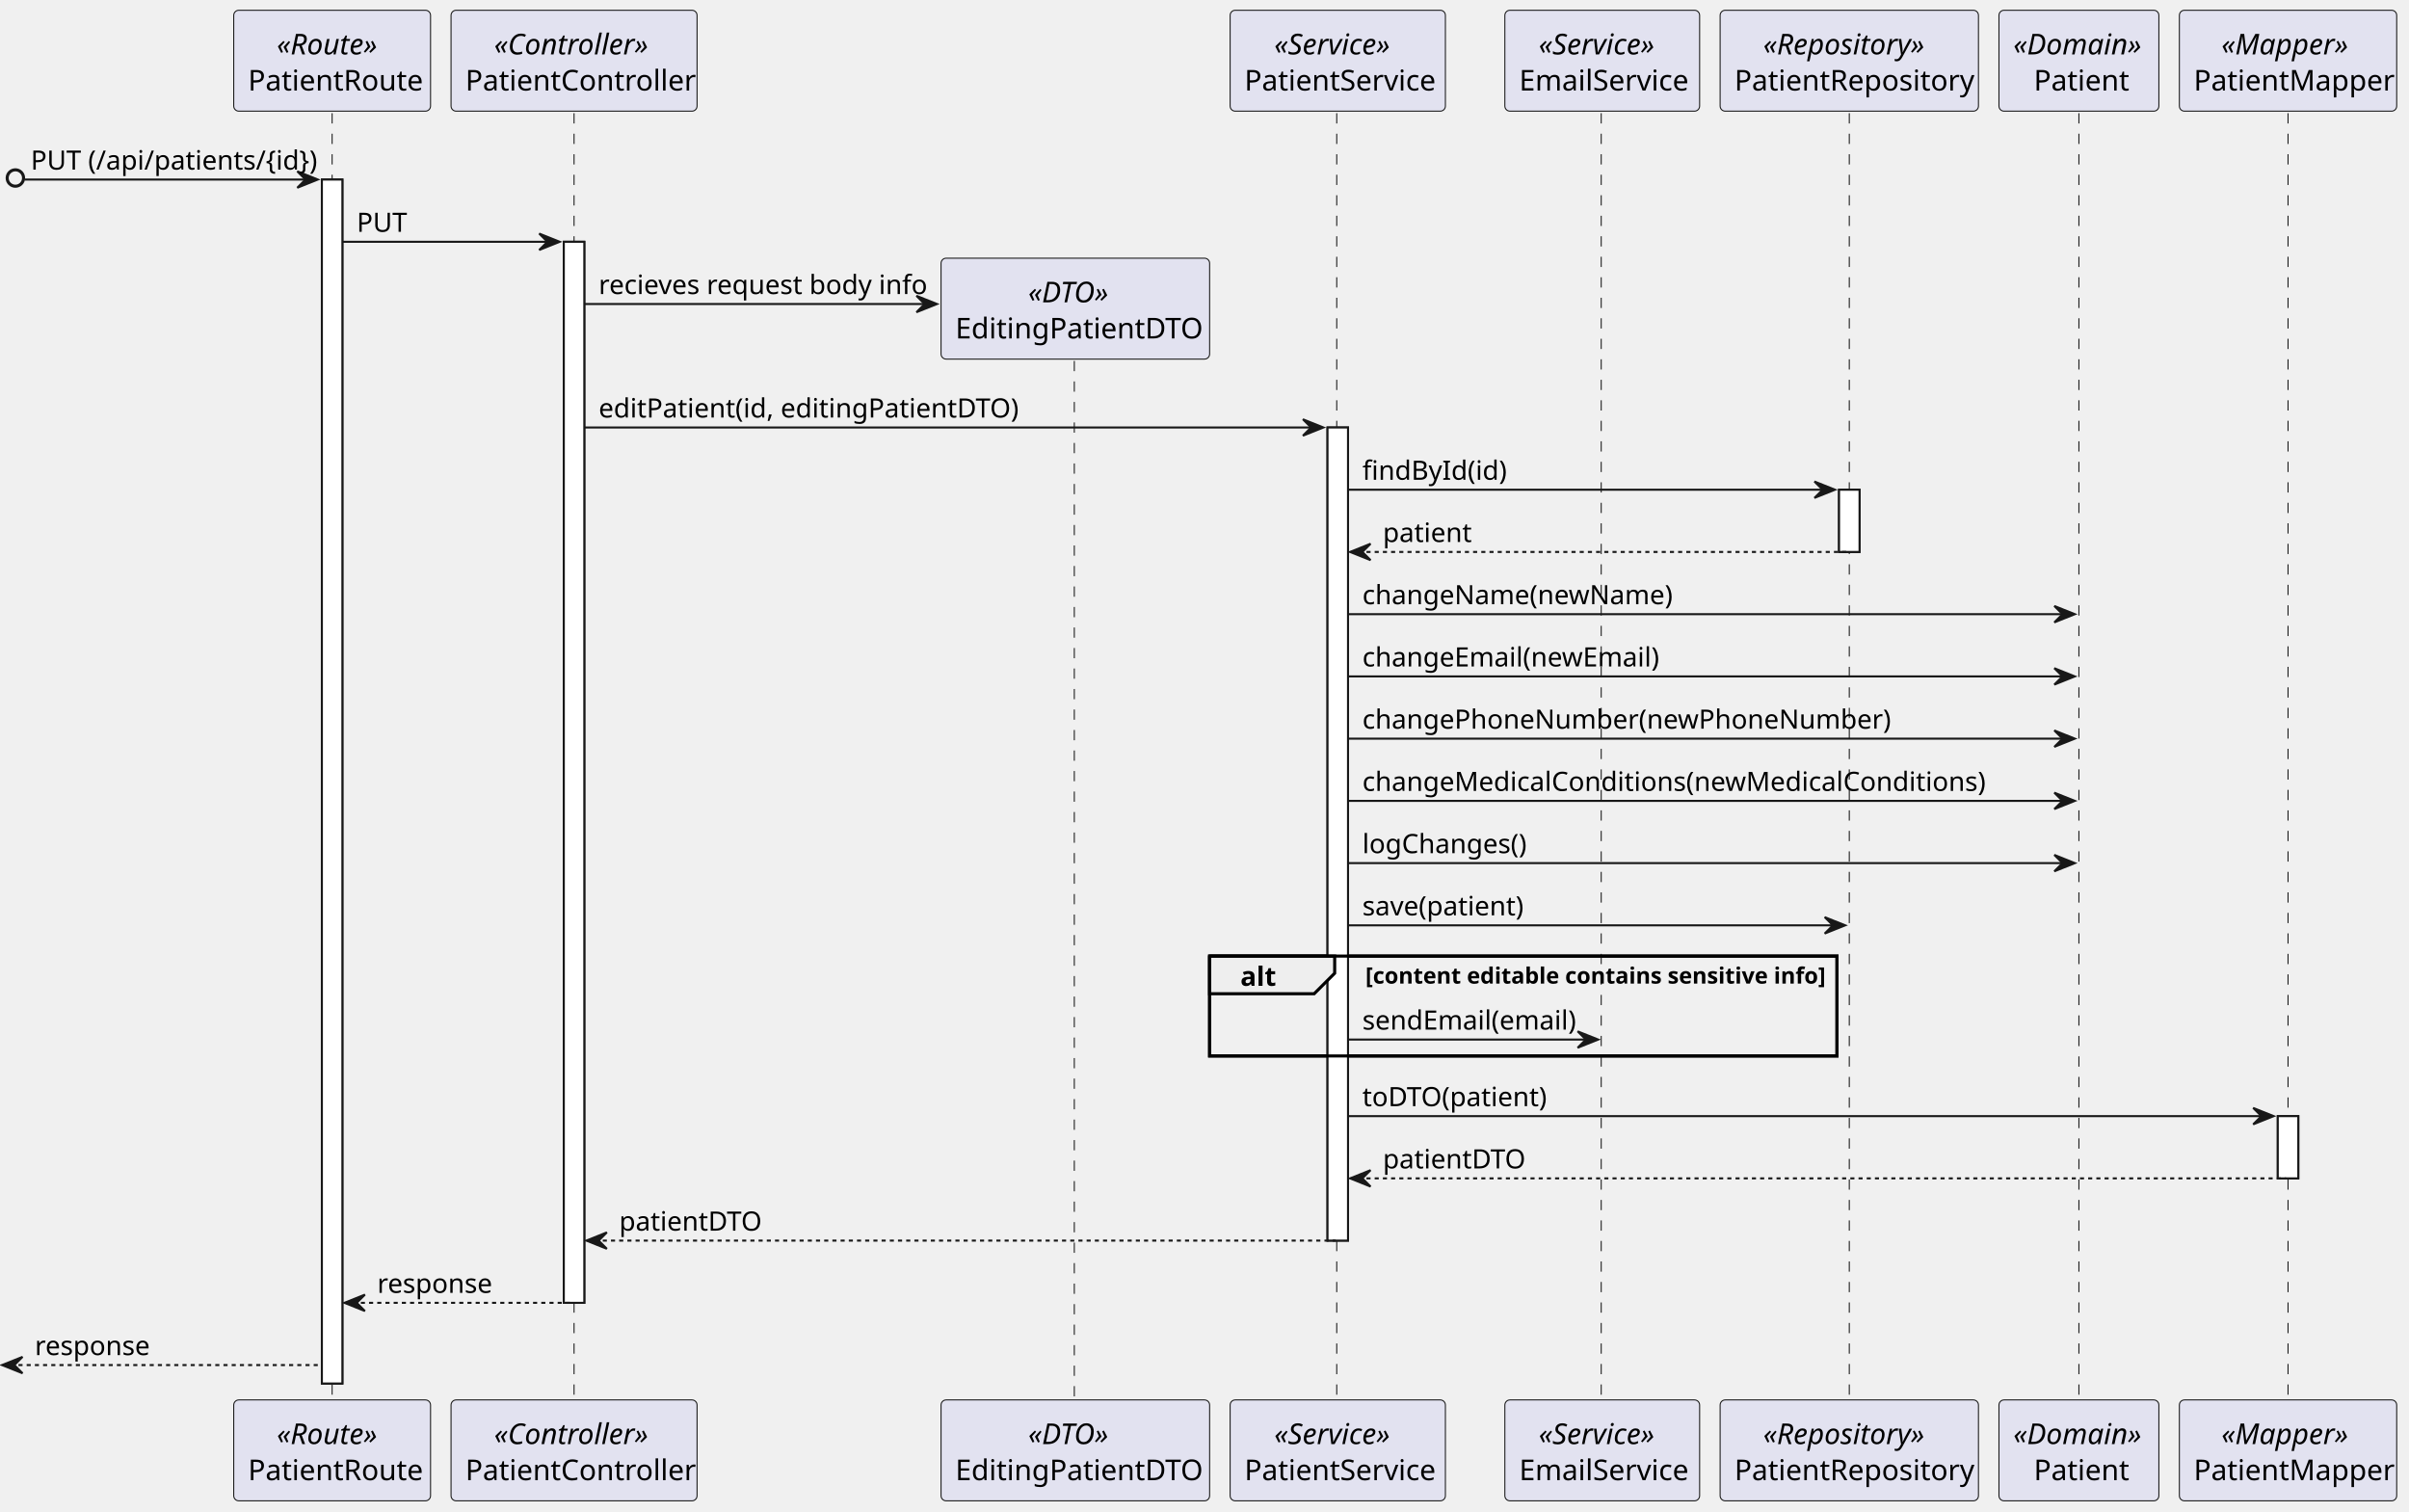
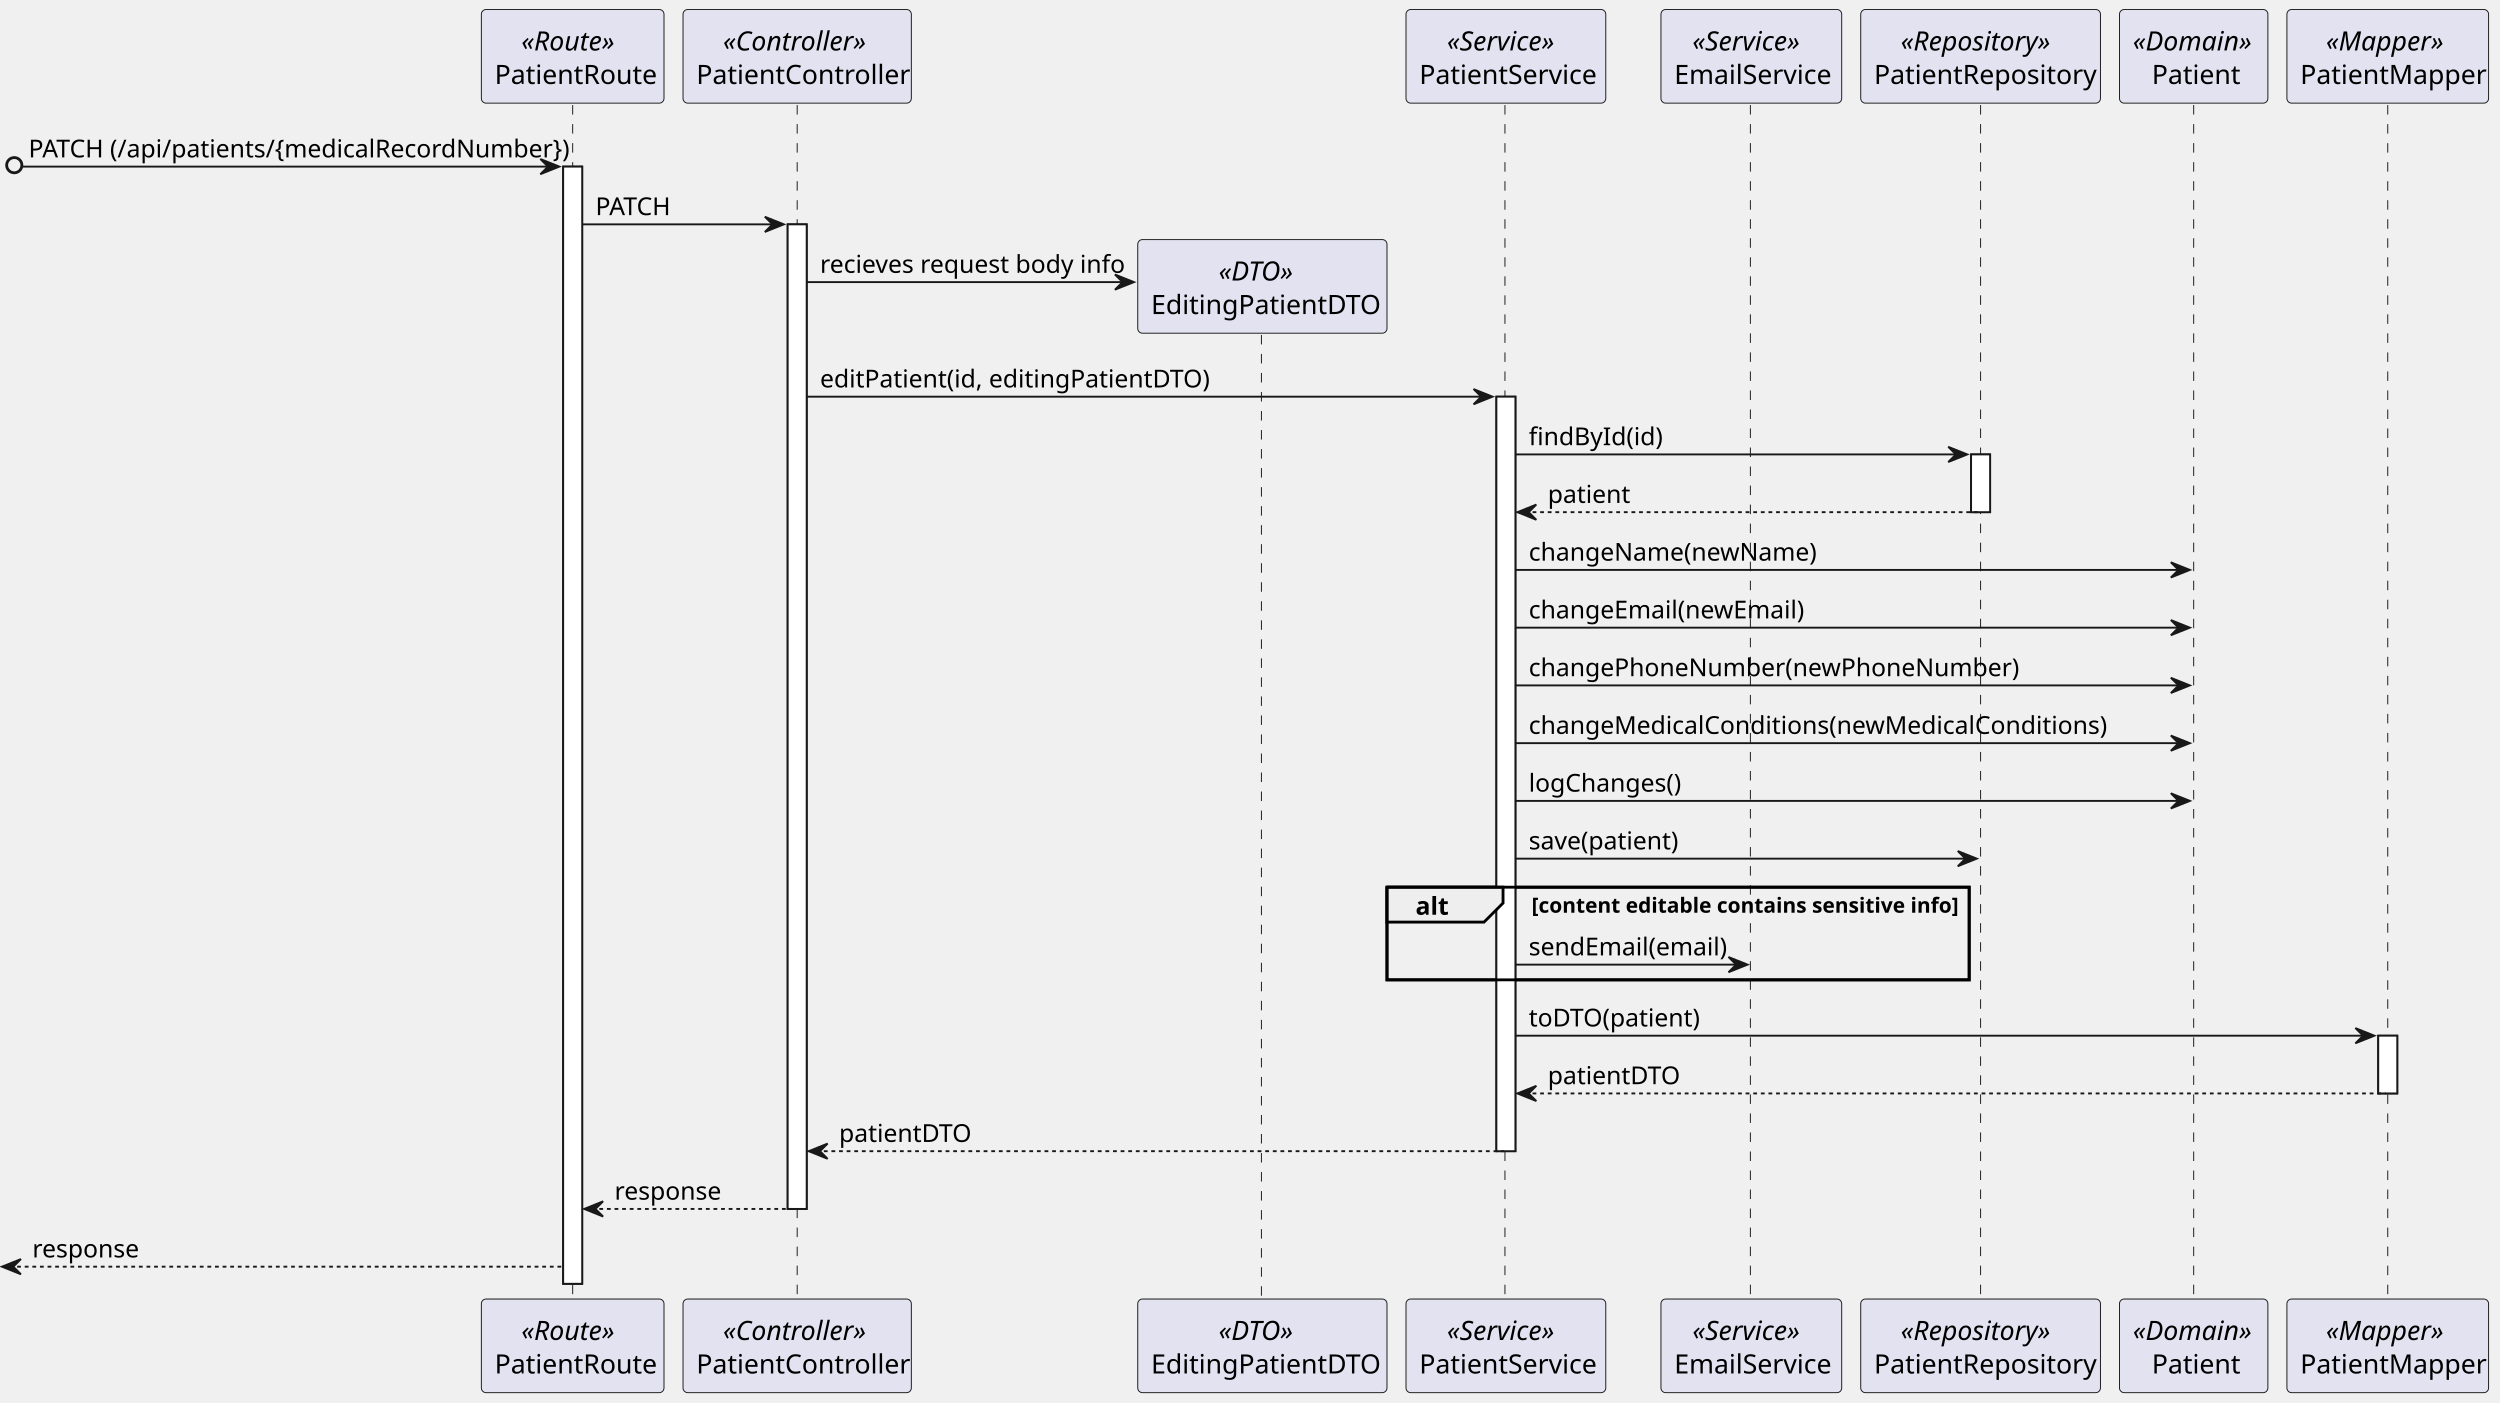
- <svg xmlns="http://www.w3.org/2000/svg" contentStyleType="text/css" height="737px" preserveAspectRatio="none" style="width:1175px;height:737px;background:#FFFFFF;" version="1.1" viewBox="0 0 1175 737" width="1175px" zoomAndPan="magnify">
+ <svg xmlns="http://www.w3.org/2000/svg" contentStyleType="text/css" height="737px" preserveAspectRatio="none" style="width:1314px;height:737px;background:#FFFFFF;" version="1.1" viewBox="0 0 1314 737" width="1314px" zoomAndPan="magnify">
  <defs />
  <g>
-     <rect fill="#FFFFFF" height="587.195" style="stroke:#181818;stroke-width:1.0;" width="10" x="157" y="87.57" />
-     <rect fill="#FFFFFF" height="517.492" style="stroke:#181818;stroke-width:1.0;" width="10" x="275" y="117.922" />
-     <rect fill="#FFFFFF" height="396.57" style="stroke:#181818;stroke-width:1.0;" width="10" x="647.5" y="208.492" />
-     <rect fill="#FFFFFF" height="30.352" style="stroke:#181818;stroke-width:1.0;" width="10" x="897" y="238.844" />
-     <rect fill="#FFFFFF" height="30.352" style="stroke:#181818;stroke-width:1.0;" width="10" x="1111" y="544.359" />
-     <rect fill="none" height="48.703" style="stroke:#000000;stroke-width:1.5;" width="306" x="590" y="466.305" />
-     <line style="stroke:#181818;stroke-width:0.5;stroke-dasharray:5.0,5.0;" x1="162" x2="162" y1="55.219" y2="683.766" />
-     <line style="stroke:#181818;stroke-width:0.5;stroke-dasharray:5.0,5.0;" x1="280" x2="280" y1="55.219" y2="683.766" />
-     <line style="stroke:#181818;stroke-width:0.5;stroke-dasharray:5.0,5.0;" x1="524" x2="524" y1="166.031" y2="683.766" />
-     <line style="stroke:#181818;stroke-width:0.5;stroke-dasharray:5.0,5.0;" x1="652" x2="652" y1="55.219" y2="683.766" />
-     <line style="stroke:#181818;stroke-width:0.5;stroke-dasharray:5.0,5.0;" x1="781" x2="781" y1="55.219" y2="683.766" />
-     <line style="stroke:#181818;stroke-width:0.5;stroke-dasharray:5.0,5.0;" x1="902" x2="902" y1="55.219" y2="683.766" />
-     <line style="stroke:#181818;stroke-width:0.5;stroke-dasharray:5.0,5.0;" x1="1014" x2="1014" y1="55.219" y2="683.766" />
-     <line style="stroke:#181818;stroke-width:0.5;stroke-dasharray:5.0,5.0;" x1="1116" x2="1116" y1="55.219" y2="683.766" />
-     <rect fill="#E2E2F0" height="49.219" rx="2.5" ry="2.5" style="stroke:#181818;stroke-width:0.5;" width="96" x="114" y="5" />
-     <text fill="#000000" font-family="sans-serif" font-size="14" font-style="italic" lengthAdjust="spacing" textLength="54" x="135" y="26.533">«Route»</text>
-     <text fill="#000000" font-family="sans-serif" font-size="14" lengthAdjust="spacing" textLength="82" x="121" y="44.143">PatientRoute</text>
-     <rect fill="#E2E2F0" height="49.219" rx="2.5" ry="2.5" style="stroke:#181818;stroke-width:0.5;" width="96" x="114" y="682.766" />
-     <text fill="#000000" font-family="sans-serif" font-size="14" font-style="italic" lengthAdjust="spacing" textLength="54" x="135" y="704.299">«Route»</text>
-     <text fill="#000000" font-family="sans-serif" font-size="14" lengthAdjust="spacing" textLength="82" x="121" y="721.908">PatientRoute</text>
-     <rect fill="#E2E2F0" height="49.219" rx="2.5" ry="2.5" style="stroke:#181818;stroke-width:0.5;" width="120" x="220" y="5" />
-     <text fill="#000000" font-family="sans-serif" font-size="14" font-style="italic" lengthAdjust="spacing" textLength="78" x="241" y="26.533">«Controller»</text>
-     <text fill="#000000" font-family="sans-serif" font-size="14" lengthAdjust="spacing" textLength="106" x="227" y="44.143">PatientController</text>
-     <rect fill="#E2E2F0" height="49.219" rx="2.5" ry="2.5" style="stroke:#181818;stroke-width:0.5;" width="120" x="220" y="682.766" />
-     <text fill="#000000" font-family="sans-serif" font-size="14" font-style="italic" lengthAdjust="spacing" textLength="78" x="241" y="704.299">«Controller»</text>
-     <text fill="#000000" font-family="sans-serif" font-size="14" lengthAdjust="spacing" textLength="106" x="227" y="721.908">PatientController</text>
-     <rect fill="#E2E2F0" height="49.219" rx="2.5" ry="2.5" style="stroke:#181818;stroke-width:0.5;" width="131" x="459" y="682.766" />
-     <text fill="#000000" font-family="sans-serif" font-size="14" font-style="italic" lengthAdjust="spacing" textLength="46" x="501.5" y="704.299">«DTO»</text>
-     <text fill="#000000" font-family="sans-serif" font-size="14" lengthAdjust="spacing" textLength="117" x="466" y="721.908">EditingPatientDTO</text>
-     <rect fill="#E2E2F0" height="49.219" rx="2.5" ry="2.5" style="stroke:#181818;stroke-width:0.5;" width="105" x="600" y="5" />
-     <text fill="#000000" font-family="sans-serif" font-size="14" font-style="italic" lengthAdjust="spacing" textLength="62" x="621.5" y="26.533">«Service»</text>
-     <text fill="#000000" font-family="sans-serif" font-size="14" lengthAdjust="spacing" textLength="91" x="607" y="44.143">PatientService</text>
-     <rect fill="#E2E2F0" height="49.219" rx="2.5" ry="2.5" style="stroke:#181818;stroke-width:0.5;" width="105" x="600" y="682.766" />
-     <text fill="#000000" font-family="sans-serif" font-size="14" font-style="italic" lengthAdjust="spacing" textLength="62" x="621.5" y="704.299">«Service»</text>
-     <text fill="#000000" font-family="sans-serif" font-size="14" lengthAdjust="spacing" textLength="91" x="607" y="721.908">PatientService</text>
-     <rect fill="#E2E2F0" height="49.219" rx="2.5" ry="2.5" style="stroke:#181818;stroke-width:0.5;" width="95" x="734" y="5" />
-     <text fill="#000000" font-family="sans-serif" font-size="14" font-style="italic" lengthAdjust="spacing" textLength="62" x="750.5" y="26.533">«Service»</text>
-     <text fill="#000000" font-family="sans-serif" font-size="14" lengthAdjust="spacing" textLength="81" x="741" y="44.143">EmailService</text>
-     <rect fill="#E2E2F0" height="49.219" rx="2.5" ry="2.5" style="stroke:#181818;stroke-width:0.5;" width="95" x="734" y="682.766" />
-     <text fill="#000000" font-family="sans-serif" font-size="14" font-style="italic" lengthAdjust="spacing" textLength="62" x="750.5" y="704.299">«Service»</text>
-     <text fill="#000000" font-family="sans-serif" font-size="14" lengthAdjust="spacing" textLength="81" x="741" y="721.908">EmailService</text>
-     <rect fill="#E2E2F0" height="49.219" rx="2.5" ry="2.5" style="stroke:#181818;stroke-width:0.5;" width="126" x="839" y="5" />
-     <text fill="#000000" font-family="sans-serif" font-size="14" font-style="italic" lengthAdjust="spacing" textLength="84" x="860" y="26.533">«Repository»</text>
-     <text fill="#000000" font-family="sans-serif" font-size="14" lengthAdjust="spacing" textLength="112" x="846" y="44.143">PatientRepository</text>
-     <rect fill="#E2E2F0" height="49.219" rx="2.5" ry="2.5" style="stroke:#181818;stroke-width:0.5;" width="126" x="839" y="682.766" />
-     <text fill="#000000" font-family="sans-serif" font-size="14" font-style="italic" lengthAdjust="spacing" textLength="84" x="860" y="704.299">«Repository»</text>
-     <text fill="#000000" font-family="sans-serif" font-size="14" lengthAdjust="spacing" textLength="112" x="846" y="721.908">PatientRepository</text>
-     <rect fill="#E2E2F0" height="49.219" rx="2.5" ry="2.5" style="stroke:#181818;stroke-width:0.5;" width="78" x="975" y="5" />
-     <text fill="#000000" font-family="sans-serif" font-size="14" font-style="italic" lengthAdjust="spacing" textLength="64" x="982" y="26.533">«Domain»</text>
-     <text fill="#000000" font-family="sans-serif" font-size="14" lengthAdjust="spacing" textLength="44" x="992" y="44.143">Patient</text>
-     <rect fill="#E2E2F0" height="49.219" rx="2.5" ry="2.5" style="stroke:#181818;stroke-width:0.5;" width="78" x="975" y="682.766" />
-     <text fill="#000000" font-family="sans-serif" font-size="14" font-style="italic" lengthAdjust="spacing" textLength="64" x="982" y="704.299">«Domain»</text>
-     <text fill="#000000" font-family="sans-serif" font-size="14" lengthAdjust="spacing" textLength="44" x="992" y="721.908">Patient</text>
-     <rect fill="#E2E2F0" height="49.219" rx="2.5" ry="2.5" style="stroke:#181818;stroke-width:0.5;" width="106" x="1063" y="5" />
-     <text fill="#000000" font-family="sans-serif" font-size="14" font-style="italic" lengthAdjust="spacing" textLength="65" x="1083.5" y="26.533">«Mapper»</text>
-     <text fill="#000000" font-family="sans-serif" font-size="14" lengthAdjust="spacing" textLength="92" x="1070" y="44.143">PatientMapper</text>
-     <rect fill="#E2E2F0" height="49.219" rx="2.5" ry="2.5" style="stroke:#181818;stroke-width:0.5;" width="106" x="1063" y="682.766" />
-     <text fill="#000000" font-family="sans-serif" font-size="14" font-style="italic" lengthAdjust="spacing" textLength="65" x="1083.5" y="704.299">«Mapper»</text>
-     <text fill="#000000" font-family="sans-serif" font-size="14" lengthAdjust="spacing" textLength="92" x="1070" y="721.908">PatientMapper</text>
-     <rect fill="#FFFFFF" height="587.195" style="stroke:#181818;stroke-width:1.0;" width="10" x="157" y="87.57" />
-     <rect fill="#FFFFFF" height="517.492" style="stroke:#181818;stroke-width:1.0;" width="10" x="275" y="117.922" />
-     <rect fill="#FFFFFF" height="396.57" style="stroke:#181818;stroke-width:1.0;" width="10" x="647.5" y="208.492" />
-     <rect fill="#FFFFFF" height="30.352" style="stroke:#181818;stroke-width:1.0;" width="10" x="897" y="238.844" />
-     <rect fill="#FFFFFF" height="30.352" style="stroke:#181818;stroke-width:1.0;" width="10" x="1111" y="544.359" />
+     <rect fill="#FFFFFF" height="587.195" style="stroke:#181818;stroke-width:1.0;" width="10" x="296" y="87.57" />
+     <rect fill="#FFFFFF" height="517.492" style="stroke:#181818;stroke-width:1.0;" width="10" x="414" y="117.922" />
+     <rect fill="#FFFFFF" height="396.57" style="stroke:#181818;stroke-width:1.0;" width="10" x="786.5" y="208.492" />
+     <rect fill="#FFFFFF" height="30.352" style="stroke:#181818;stroke-width:1.0;" width="10" x="1036" y="238.844" />
+     <rect fill="#FFFFFF" height="30.352" style="stroke:#181818;stroke-width:1.0;" width="10" x="1250" y="544.359" />
+     <rect fill="none" height="48.703" style="stroke:#000000;stroke-width:1.5;" width="306" x="729" y="466.305" />
+     <line style="stroke:#181818;stroke-width:0.5;stroke-dasharray:5.0,5.0;" x1="301" x2="301" y1="55.219" y2="683.766" />
+     <line style="stroke:#181818;stroke-width:0.5;stroke-dasharray:5.0,5.0;" x1="419" x2="419" y1="55.219" y2="683.766" />
+     <line style="stroke:#181818;stroke-width:0.5;stroke-dasharray:5.0,5.0;" x1="663" x2="663" y1="166.031" y2="683.766" />
+     <line style="stroke:#181818;stroke-width:0.5;stroke-dasharray:5.0,5.0;" x1="791" x2="791" y1="55.219" y2="683.766" />
+     <line style="stroke:#181818;stroke-width:0.5;stroke-dasharray:5.0,5.0;" x1="920" x2="920" y1="55.219" y2="683.766" />
+     <line style="stroke:#181818;stroke-width:0.5;stroke-dasharray:5.0,5.0;" x1="1041" x2="1041" y1="55.219" y2="683.766" />
+     <line style="stroke:#181818;stroke-width:0.5;stroke-dasharray:5.0,5.0;" x1="1153" x2="1153" y1="55.219" y2="683.766" />
+     <line style="stroke:#181818;stroke-width:0.5;stroke-dasharray:5.0,5.0;" x1="1255" x2="1255" y1="55.219" y2="683.766" />
+     <rect fill="#E2E2F0" height="49.219" rx="2.5" ry="2.5" style="stroke:#181818;stroke-width:0.5;" width="96" x="253" y="5" />
+     <text fill="#000000" font-family="sans-serif" font-size="14" font-style="italic" lengthAdjust="spacing" textLength="54" x="274" y="26.533">«Route»</text>
+     <text fill="#000000" font-family="sans-serif" font-size="14" lengthAdjust="spacing" textLength="82" x="260" y="44.143">PatientRoute</text>
+     <rect fill="#E2E2F0" height="49.219" rx="2.5" ry="2.5" style="stroke:#181818;stroke-width:0.5;" width="96" x="253" y="682.766" />
+     <text fill="#000000" font-family="sans-serif" font-size="14" font-style="italic" lengthAdjust="spacing" textLength="54" x="274" y="704.299">«Route»</text>
+     <text fill="#000000" font-family="sans-serif" font-size="14" lengthAdjust="spacing" textLength="82" x="260" y="721.908">PatientRoute</text>
+     <rect fill="#E2E2F0" height="49.219" rx="2.5" ry="2.5" style="stroke:#181818;stroke-width:0.5;" width="120" x="359" y="5" />
+     <text fill="#000000" font-family="sans-serif" font-size="14" font-style="italic" lengthAdjust="spacing" textLength="78" x="380" y="26.533">«Controller»</text>
+     <text fill="#000000" font-family="sans-serif" font-size="14" lengthAdjust="spacing" textLength="106" x="366" y="44.143">PatientController</text>
+     <rect fill="#E2E2F0" height="49.219" rx="2.5" ry="2.5" style="stroke:#181818;stroke-width:0.5;" width="120" x="359" y="682.766" />
+     <text fill="#000000" font-family="sans-serif" font-size="14" font-style="italic" lengthAdjust="spacing" textLength="78" x="380" y="704.299">«Controller»</text>
+     <text fill="#000000" font-family="sans-serif" font-size="14" lengthAdjust="spacing" textLength="106" x="366" y="721.908">PatientController</text>
+     <rect fill="#E2E2F0" height="49.219" rx="2.5" ry="2.5" style="stroke:#181818;stroke-width:0.5;" width="131" x="598" y="682.766" />
+     <text fill="#000000" font-family="sans-serif" font-size="14" font-style="italic" lengthAdjust="spacing" textLength="46" x="640.5" y="704.299">«DTO»</text>
+     <text fill="#000000" font-family="sans-serif" font-size="14" lengthAdjust="spacing" textLength="117" x="605" y="721.908">EditingPatientDTO</text>
+     <rect fill="#E2E2F0" height="49.219" rx="2.5" ry="2.5" style="stroke:#181818;stroke-width:0.5;" width="105" x="739" y="5" />
+     <text fill="#000000" font-family="sans-serif" font-size="14" font-style="italic" lengthAdjust="spacing" textLength="62" x="760.5" y="26.533">«Service»</text>
+     <text fill="#000000" font-family="sans-serif" font-size="14" lengthAdjust="spacing" textLength="91" x="746" y="44.143">PatientService</text>
+     <rect fill="#E2E2F0" height="49.219" rx="2.5" ry="2.5" style="stroke:#181818;stroke-width:0.5;" width="105" x="739" y="682.766" />
+     <text fill="#000000" font-family="sans-serif" font-size="14" font-style="italic" lengthAdjust="spacing" textLength="62" x="760.5" y="704.299">«Service»</text>
+     <text fill="#000000" font-family="sans-serif" font-size="14" lengthAdjust="spacing" textLength="91" x="746" y="721.908">PatientService</text>
+     <rect fill="#E2E2F0" height="49.219" rx="2.5" ry="2.5" style="stroke:#181818;stroke-width:0.5;" width="95" x="873" y="5" />
+     <text fill="#000000" font-family="sans-serif" font-size="14" font-style="italic" lengthAdjust="spacing" textLength="62" x="889.5" y="26.533">«Service»</text>
+     <text fill="#000000" font-family="sans-serif" font-size="14" lengthAdjust="spacing" textLength="81" x="880" y="44.143">EmailService</text>
+     <rect fill="#E2E2F0" height="49.219" rx="2.5" ry="2.5" style="stroke:#181818;stroke-width:0.5;" width="95" x="873" y="682.766" />
+     <text fill="#000000" font-family="sans-serif" font-size="14" font-style="italic" lengthAdjust="spacing" textLength="62" x="889.5" y="704.299">«Service»</text>
+     <text fill="#000000" font-family="sans-serif" font-size="14" lengthAdjust="spacing" textLength="81" x="880" y="721.908">EmailService</text>
+     <rect fill="#E2E2F0" height="49.219" rx="2.5" ry="2.5" style="stroke:#181818;stroke-width:0.5;" width="126" x="978" y="5" />
+     <text fill="#000000" font-family="sans-serif" font-size="14" font-style="italic" lengthAdjust="spacing" textLength="84" x="999" y="26.533">«Repository»</text>
+     <text fill="#000000" font-family="sans-serif" font-size="14" lengthAdjust="spacing" textLength="112" x="985" y="44.143">PatientRepository</text>
+     <rect fill="#E2E2F0" height="49.219" rx="2.5" ry="2.5" style="stroke:#181818;stroke-width:0.5;" width="126" x="978" y="682.766" />
+     <text fill="#000000" font-family="sans-serif" font-size="14" font-style="italic" lengthAdjust="spacing" textLength="84" x="999" y="704.299">«Repository»</text>
+     <text fill="#000000" font-family="sans-serif" font-size="14" lengthAdjust="spacing" textLength="112" x="985" y="721.908">PatientRepository</text>
+     <rect fill="#E2E2F0" height="49.219" rx="2.5" ry="2.5" style="stroke:#181818;stroke-width:0.5;" width="78" x="1114" y="5" />
+     <text fill="#000000" font-family="sans-serif" font-size="14" font-style="italic" lengthAdjust="spacing" textLength="64" x="1121" y="26.533">«Domain»</text>
+     <text fill="#000000" font-family="sans-serif" font-size="14" lengthAdjust="spacing" textLength="44" x="1131" y="44.143">Patient</text>
+     <rect fill="#E2E2F0" height="49.219" rx="2.5" ry="2.5" style="stroke:#181818;stroke-width:0.5;" width="78" x="1114" y="682.766" />
+     <text fill="#000000" font-family="sans-serif" font-size="14" font-style="italic" lengthAdjust="spacing" textLength="64" x="1121" y="704.299">«Domain»</text>
+     <text fill="#000000" font-family="sans-serif" font-size="14" lengthAdjust="spacing" textLength="44" x="1131" y="721.908">Patient</text>
+     <rect fill="#E2E2F0" height="49.219" rx="2.5" ry="2.5" style="stroke:#181818;stroke-width:0.5;" width="106" x="1202" y="5" />
+     <text fill="#000000" font-family="sans-serif" font-size="14" font-style="italic" lengthAdjust="spacing" textLength="65" x="1222.5" y="26.533">«Mapper»</text>
+     <text fill="#000000" font-family="sans-serif" font-size="14" lengthAdjust="spacing" textLength="92" x="1209" y="44.143">PatientMapper</text>
+     <rect fill="#E2E2F0" height="49.219" rx="2.5" ry="2.5" style="stroke:#181818;stroke-width:0.5;" width="106" x="1202" y="682.766" />
+     <text fill="#000000" font-family="sans-serif" font-size="14" font-style="italic" lengthAdjust="spacing" textLength="65" x="1222.5" y="704.299">«Mapper»</text>
+     <text fill="#000000" font-family="sans-serif" font-size="14" lengthAdjust="spacing" textLength="92" x="1209" y="721.908">PatientMapper</text>
+     <rect fill="#FFFFFF" height="587.195" style="stroke:#181818;stroke-width:1.0;" width="10" x="296" y="87.57" />
+     <rect fill="#FFFFFF" height="517.492" style="stroke:#181818;stroke-width:1.0;" width="10" x="414" y="117.922" />
+     <rect fill="#FFFFFF" height="396.57" style="stroke:#181818;stroke-width:1.0;" width="10" x="786.5" y="208.492" />
+     <rect fill="#FFFFFF" height="30.352" style="stroke:#181818;stroke-width:1.0;" width="10" x="1036" y="238.844" />
+     <rect fill="#FFFFFF" height="30.352" style="stroke:#181818;stroke-width:1.0;" width="10" x="1250" y="544.359" />
    <ellipse cx="7.5" cy="86.82" fill="none" rx="4" ry="4" style="stroke:#181818;stroke-width:1.5;" />
-     <polygon fill="#181818" points="145,83.57,155,87.57,145,91.57,149,87.57" style="stroke:#181818;stroke-width:1.0;" />
-     <line style="stroke:#181818;stroke-width:1.0;" x1="12" x2="151" y1="87.57" y2="87.57" />
-     <text fill="#000000" font-family="sans-serif" font-size="13" lengthAdjust="spacing" textLength="130" x="15" y="82.714">PUT (/api/patients/{id})</text>
-     <polygon fill="#181818" points="263,113.922,273,117.922,263,121.922,267,117.922" style="stroke:#181818;stroke-width:1.0;" />
-     <line style="stroke:#181818;stroke-width:1.0;" x1="167" x2="269" y1="117.922" y2="117.922" />
-     <text fill="#000000" font-family="sans-serif" font-size="13" lengthAdjust="spacing" textLength="25" x="174" y="113.065">PUT</text>
-     <polygon fill="#181818" points="447,144.273,457,148.273,447,152.273,451,148.273" style="stroke:#181818;stroke-width:1.0;" />
-     <line style="stroke:#181818;stroke-width:1.0;" x1="285" x2="453" y1="148.273" y2="148.273" />
-     <text fill="#000000" font-family="sans-serif" font-size="13" lengthAdjust="spacing" textLength="150" x="292" y="143.417">recieves request body info</text>
-     <rect fill="#E2E2F0" height="49.219" rx="2.5" ry="2.5" style="stroke:#181818;stroke-width:0.5;" width="131" x="459" y="125.922" />
-     <text fill="#000000" font-family="sans-serif" font-size="14" font-style="italic" lengthAdjust="spacing" textLength="46" x="501.5" y="147.455">«DTO»</text>
-     <text fill="#000000" font-family="sans-serif" font-size="14" lengthAdjust="spacing" textLength="117" x="466" y="165.065">EditingPatientDTO</text>
-     <polygon fill="#181818" points="635.5,204.492,645.5,208.492,635.5,212.492,639.5,208.492" style="stroke:#181818;stroke-width:1.0;" />
-     <line style="stroke:#181818;stroke-width:1.0;" x1="285" x2="641.5" y1="208.492" y2="208.492" />
-     <text fill="#000000" font-family="sans-serif" font-size="13" lengthAdjust="spacing" textLength="193" x="292" y="203.636">editPatient(id, editingPatientDTO)</text>
-     <polygon fill="#181818" points="885,234.844,895,238.844,885,242.844,889,238.844" style="stroke:#181818;stroke-width:1.0;" />
-     <line style="stroke:#181818;stroke-width:1.0;" x1="657.5" x2="891" y1="238.844" y2="238.844" />
-     <text fill="#000000" font-family="sans-serif" font-size="13" lengthAdjust="spacing" textLength="64" x="664.5" y="233.987">findById(id)</text>
-     <polygon fill="#181818" points="668.5,265.195,658.5,269.195,668.5,273.195,664.5,269.195" style="stroke:#181818;stroke-width:1.0;" />
-     <line style="stroke:#181818;stroke-width:1.0;stroke-dasharray:2.0,2.0;" x1="662.5" x2="901" y1="269.195" y2="269.195" />
-     <text fill="#000000" font-family="sans-serif" font-size="13" lengthAdjust="spacing" textLength="39" x="674.5" y="264.339">patient</text>
-     <polygon fill="#181818" points="1002,295.547,1012,299.547,1002,303.547,1006,299.547" style="stroke:#181818;stroke-width:1.0;" />
-     <line style="stroke:#181818;stroke-width:1.0;" x1="657.5" x2="1008" y1="299.547" y2="299.547" />
-     <text fill="#000000" font-family="sans-serif" font-size="13" lengthAdjust="spacing" textLength="141" x="664.5" y="294.69">changeName(newName)</text>
-     <polygon fill="#181818" points="1002,325.898,1012,329.898,1002,333.898,1006,329.898" style="stroke:#181818;stroke-width:1.0;" />
-     <line style="stroke:#181818;stroke-width:1.0;" x1="657.5" x2="1008" y1="329.898" y2="329.898" />
-     <text fill="#000000" font-family="sans-serif" font-size="13" lengthAdjust="spacing" textLength="139" x="664.5" y="325.042">changeEmail(newEmail)</text>
-     <polygon fill="#181818" points="1002,356.25,1012,360.25,1002,364.25,1006,360.25" style="stroke:#181818;stroke-width:1.0;" />
-     <line style="stroke:#181818;stroke-width:1.0;" x1="657.5" x2="1008" y1="360.25" y2="360.25" />
-     <text fill="#000000" font-family="sans-serif" font-size="13" lengthAdjust="spacing" textLength="237" x="664.5" y="355.394">changePhoneNumber(newPhoneNumber)</text>
-     <polygon fill="#181818" points="1002,386.602,1012,390.602,1002,394.602,1006,390.602" style="stroke:#181818;stroke-width:1.0;" />
-     <line style="stroke:#181818;stroke-width:1.0;" x1="657.5" x2="1008" y1="390.602" y2="390.602" />
-     <text fill="#000000" font-family="sans-serif" font-size="13" lengthAdjust="spacing" textLength="285" x="664.5" y="385.745">changeMedicalConditions(newMedicalConditions)</text>
-     <polygon fill="#181818" points="1002,416.953,1012,420.953,1002,424.953,1006,420.953" style="stroke:#181818;stroke-width:1.0;" />
-     <line style="stroke:#181818;stroke-width:1.0;" x1="657.5" x2="1008" y1="420.953" y2="420.953" />
-     <text fill="#000000" font-family="sans-serif" font-size="13" lengthAdjust="spacing" textLength="76" x="664.5" y="416.097">logChanges()</text>
-     <polygon fill="#181818" points="890,447.305,900,451.305,890,455.305,894,451.305" style="stroke:#181818;stroke-width:1.0;" />
-     <line style="stroke:#181818;stroke-width:1.0;" x1="657.5" x2="896" y1="451.305" y2="451.305" />
-     <text fill="#000000" font-family="sans-serif" font-size="13" lengthAdjust="spacing" textLength="73" x="664.5" y="446.448">save(patient)</text>
-     <path d="M590,466.305 L651,466.305 L651,474.656 L641,484.656 L590,484.656 L590,466.305 " fill="#EEEEEE" style="stroke:#000000;stroke-width:1.5;" />
-     <rect fill="none" height="48.703" style="stroke:#000000;stroke-width:1.5;" width="306" x="590" y="466.305" />
-     <text fill="#000000" font-family="sans-serif" font-size="13" font-weight="bold" lengthAdjust="spacing" textLength="16" x="605" y="480.8">alt</text>
-     <text fill="#000000" font-family="sans-serif" font-size="11" font-weight="bold" lengthAdjust="spacing" textLength="225" x="666" y="479.724">[content editable contains sensitive info]</text>
-     <polygon fill="#181818" points="769.5,503.008,779.5,507.008,769.5,511.008,773.5,507.008" style="stroke:#181818;stroke-width:1.0;" />
-     <line style="stroke:#181818;stroke-width:1.0;" x1="657.5" x2="775.5" y1="507.008" y2="507.008" />
-     <text fill="#000000" font-family="sans-serif" font-size="13" lengthAdjust="spacing" textLength="100" x="664.5" y="502.151">sendEmail(email)</text>
-     <polygon fill="#181818" points="1099,540.359,1109,544.359,1099,548.359,1103,544.359" style="stroke:#181818;stroke-width:1.0;" />
-     <line style="stroke:#181818;stroke-width:1.0;" x1="657.5" x2="1105" y1="544.359" y2="544.359" />
-     <text fill="#000000" font-family="sans-serif" font-size="13" lengthAdjust="spacing" textLength="84" x="664.5" y="539.503">toDTO(patient)</text>
-     <polygon fill="#181818" points="668.5,570.711,658.5,574.711,668.5,578.711,664.5,574.711" style="stroke:#181818;stroke-width:1.0;" />
-     <line style="stroke:#181818;stroke-width:1.0;stroke-dasharray:2.0,2.0;" x1="662.5" x2="1115" y1="574.711" y2="574.711" />
-     <text fill="#000000" font-family="sans-serif" font-size="13" lengthAdjust="spacing" textLength="65" x="674.5" y="569.855">patientDTO</text>
-     <polygon fill="#181818" points="296,601.062,286,605.062,296,609.062,292,605.062" style="stroke:#181818;stroke-width:1.0;" />
-     <line style="stroke:#181818;stroke-width:1.0;stroke-dasharray:2.0,2.0;" x1="290" x2="651.5" y1="605.062" y2="605.062" />
-     <text fill="#000000" font-family="sans-serif" font-size="13" lengthAdjust="spacing" textLength="65" x="302" y="600.206">patientDTO</text>
-     <polygon fill="#181818" points="178,631.414,168,635.414,178,639.414,174,635.414" style="stroke:#181818;stroke-width:1.0;" />
-     <line style="stroke:#181818;stroke-width:1.0;stroke-dasharray:2.0,2.0;" x1="172" x2="279" y1="635.414" y2="635.414" />
-     <text fill="#000000" font-family="sans-serif" font-size="13" lengthAdjust="spacing" textLength="53" x="184" y="630.558">response</text>
+     <polygon fill="#181818" points="284,83.57,294,87.57,284,91.57,288,87.57" style="stroke:#181818;stroke-width:1.0;" />
+     <line style="stroke:#181818;stroke-width:1.0;" x1="12" x2="290" y1="87.57" y2="87.57" />
+     <text fill="#000000" font-family="sans-serif" font-size="13" lengthAdjust="spacing" textLength="269" x="15" y="82.714">PATCH (/api/patients/{medicalRecordNumber})</text>
+     <polygon fill="#181818" points="402,113.922,412,117.922,402,121.922,406,117.922" style="stroke:#181818;stroke-width:1.0;" />
+     <line style="stroke:#181818;stroke-width:1.0;" x1="306" x2="408" y1="117.922" y2="117.922" />
+     <text fill="#000000" font-family="sans-serif" font-size="13" lengthAdjust="spacing" textLength="43" x="313" y="113.065">PATCH</text>
+     <polygon fill="#181818" points="586,144.273,596,148.273,586,152.273,590,148.273" style="stroke:#181818;stroke-width:1.0;" />
+     <line style="stroke:#181818;stroke-width:1.0;" x1="424" x2="592" y1="148.273" y2="148.273" />
+     <text fill="#000000" font-family="sans-serif" font-size="13" lengthAdjust="spacing" textLength="150" x="431" y="143.417">recieves request body info</text>
+     <rect fill="#E2E2F0" height="49.219" rx="2.5" ry="2.5" style="stroke:#181818;stroke-width:0.5;" width="131" x="598" y="125.922" />
+     <text fill="#000000" font-family="sans-serif" font-size="14" font-style="italic" lengthAdjust="spacing" textLength="46" x="640.5" y="147.455">«DTO»</text>
+     <text fill="#000000" font-family="sans-serif" font-size="14" lengthAdjust="spacing" textLength="117" x="605" y="165.065">EditingPatientDTO</text>
+     <polygon fill="#181818" points="774.5,204.492,784.5,208.492,774.5,212.492,778.5,208.492" style="stroke:#181818;stroke-width:1.0;" />
+     <line style="stroke:#181818;stroke-width:1.0;" x1="424" x2="780.5" y1="208.492" y2="208.492" />
+     <text fill="#000000" font-family="sans-serif" font-size="13" lengthAdjust="spacing" textLength="193" x="431" y="203.636">editPatient(id, editingPatientDTO)</text>
+     <polygon fill="#181818" points="1024,234.844,1034,238.844,1024,242.844,1028,238.844" style="stroke:#181818;stroke-width:1.0;" />
+     <line style="stroke:#181818;stroke-width:1.0;" x1="796.5" x2="1030" y1="238.844" y2="238.844" />
+     <text fill="#000000" font-family="sans-serif" font-size="13" lengthAdjust="spacing" textLength="64" x="803.5" y="233.987">findById(id)</text>
+     <polygon fill="#181818" points="807.5,265.195,797.5,269.195,807.5,273.195,803.5,269.195" style="stroke:#181818;stroke-width:1.0;" />
+     <line style="stroke:#181818;stroke-width:1.0;stroke-dasharray:2.0,2.0;" x1="801.5" x2="1040" y1="269.195" y2="269.195" />
+     <text fill="#000000" font-family="sans-serif" font-size="13" lengthAdjust="spacing" textLength="39" x="813.5" y="264.339">patient</text>
+     <polygon fill="#181818" points="1141,295.547,1151,299.547,1141,303.547,1145,299.547" style="stroke:#181818;stroke-width:1.0;" />
+     <line style="stroke:#181818;stroke-width:1.0;" x1="796.5" x2="1147" y1="299.547" y2="299.547" />
+     <text fill="#000000" font-family="sans-serif" font-size="13" lengthAdjust="spacing" textLength="141" x="803.5" y="294.69">changeName(newName)</text>
+     <polygon fill="#181818" points="1141,325.898,1151,329.898,1141,333.898,1145,329.898" style="stroke:#181818;stroke-width:1.0;" />
+     <line style="stroke:#181818;stroke-width:1.0;" x1="796.5" x2="1147" y1="329.898" y2="329.898" />
+     <text fill="#000000" font-family="sans-serif" font-size="13" lengthAdjust="spacing" textLength="139" x="803.5" y="325.042">changeEmail(newEmail)</text>
+     <polygon fill="#181818" points="1141,356.25,1151,360.25,1141,364.25,1145,360.25" style="stroke:#181818;stroke-width:1.0;" />
+     <line style="stroke:#181818;stroke-width:1.0;" x1="796.5" x2="1147" y1="360.25" y2="360.25" />
+     <text fill="#000000" font-family="sans-serif" font-size="13" lengthAdjust="spacing" textLength="237" x="803.5" y="355.394">changePhoneNumber(newPhoneNumber)</text>
+     <polygon fill="#181818" points="1141,386.602,1151,390.602,1141,394.602,1145,390.602" style="stroke:#181818;stroke-width:1.0;" />
+     <line style="stroke:#181818;stroke-width:1.0;" x1="796.5" x2="1147" y1="390.602" y2="390.602" />
+     <text fill="#000000" font-family="sans-serif" font-size="13" lengthAdjust="spacing" textLength="285" x="803.5" y="385.745">changeMedicalConditions(newMedicalConditions)</text>
+     <polygon fill="#181818" points="1141,416.953,1151,420.953,1141,424.953,1145,420.953" style="stroke:#181818;stroke-width:1.0;" />
+     <line style="stroke:#181818;stroke-width:1.0;" x1="796.5" x2="1147" y1="420.953" y2="420.953" />
+     <text fill="#000000" font-family="sans-serif" font-size="13" lengthAdjust="spacing" textLength="76" x="803.5" y="416.097">logChanges()</text>
+     <polygon fill="#181818" points="1029,447.305,1039,451.305,1029,455.305,1033,451.305" style="stroke:#181818;stroke-width:1.0;" />
+     <line style="stroke:#181818;stroke-width:1.0;" x1="796.5" x2="1035" y1="451.305" y2="451.305" />
+     <text fill="#000000" font-family="sans-serif" font-size="13" lengthAdjust="spacing" textLength="73" x="803.5" y="446.448">save(patient)</text>
+     <path d="M729,466.305 L790,466.305 L790,474.656 L780,484.656 L729,484.656 L729,466.305 " fill="#EEEEEE" style="stroke:#000000;stroke-width:1.5;" />
+     <rect fill="none" height="48.703" style="stroke:#000000;stroke-width:1.5;" width="306" x="729" y="466.305" />
+     <text fill="#000000" font-family="sans-serif" font-size="13" font-weight="bold" lengthAdjust="spacing" textLength="16" x="744" y="480.8">alt</text>
+     <text fill="#000000" font-family="sans-serif" font-size="11" font-weight="bold" lengthAdjust="spacing" textLength="225" x="805" y="479.724">[content editable contains sensitive info]</text>
+     <polygon fill="#181818" points="908.5,503.008,918.5,507.008,908.5,511.008,912.5,507.008" style="stroke:#181818;stroke-width:1.0;" />
+     <line style="stroke:#181818;stroke-width:1.0;" x1="796.5" x2="914.5" y1="507.008" y2="507.008" />
+     <text fill="#000000" font-family="sans-serif" font-size="13" lengthAdjust="spacing" textLength="100" x="803.5" y="502.151">sendEmail(email)</text>
+     <polygon fill="#181818" points="1238,540.359,1248,544.359,1238,548.359,1242,544.359" style="stroke:#181818;stroke-width:1.0;" />
+     <line style="stroke:#181818;stroke-width:1.0;" x1="796.5" x2="1244" y1="544.359" y2="544.359" />
+     <text fill="#000000" font-family="sans-serif" font-size="13" lengthAdjust="spacing" textLength="84" x="803.5" y="539.503">toDTO(patient)</text>
+     <polygon fill="#181818" points="807.5,570.711,797.5,574.711,807.5,578.711,803.5,574.711" style="stroke:#181818;stroke-width:1.0;" />
+     <line style="stroke:#181818;stroke-width:1.0;stroke-dasharray:2.0,2.0;" x1="801.5" x2="1254" y1="574.711" y2="574.711" />
+     <text fill="#000000" font-family="sans-serif" font-size="13" lengthAdjust="spacing" textLength="65" x="813.5" y="569.855">patientDTO</text>
+     <polygon fill="#181818" points="435,601.062,425,605.062,435,609.062,431,605.062" style="stroke:#181818;stroke-width:1.0;" />
+     <line style="stroke:#181818;stroke-width:1.0;stroke-dasharray:2.0,2.0;" x1="429" x2="790.5" y1="605.062" y2="605.062" />
+     <text fill="#000000" font-family="sans-serif" font-size="13" lengthAdjust="spacing" textLength="65" x="441" y="600.206">patientDTO</text>
+     <polygon fill="#181818" points="317,631.414,307,635.414,317,639.414,313,635.414" style="stroke:#181818;stroke-width:1.0;" />
+     <line style="stroke:#181818;stroke-width:1.0;stroke-dasharray:2.0,2.0;" x1="311" x2="418" y1="635.414" y2="635.414" />
+     <text fill="#000000" font-family="sans-serif" font-size="13" lengthAdjust="spacing" textLength="53" x="323" y="630.558">response</text>
    <polygon fill="#181818" points="11,661.766,1,665.766,11,669.766,7,665.766" style="stroke:#181818;stroke-width:1.0;" />
-     <line style="stroke:#181818;stroke-width:1.0;stroke-dasharray:2.0,2.0;" x1="5" x2="156" y1="665.766" y2="665.766" />
+     <line style="stroke:#181818;stroke-width:1.0;stroke-dasharray:2.0,2.0;" x1="5" x2="295" y1="665.766" y2="665.766" />
    <text fill="#000000" font-family="sans-serif" font-size="13" lengthAdjust="spacing" textLength="53" x="17" y="660.909">response</text>
  </g>
</svg>
